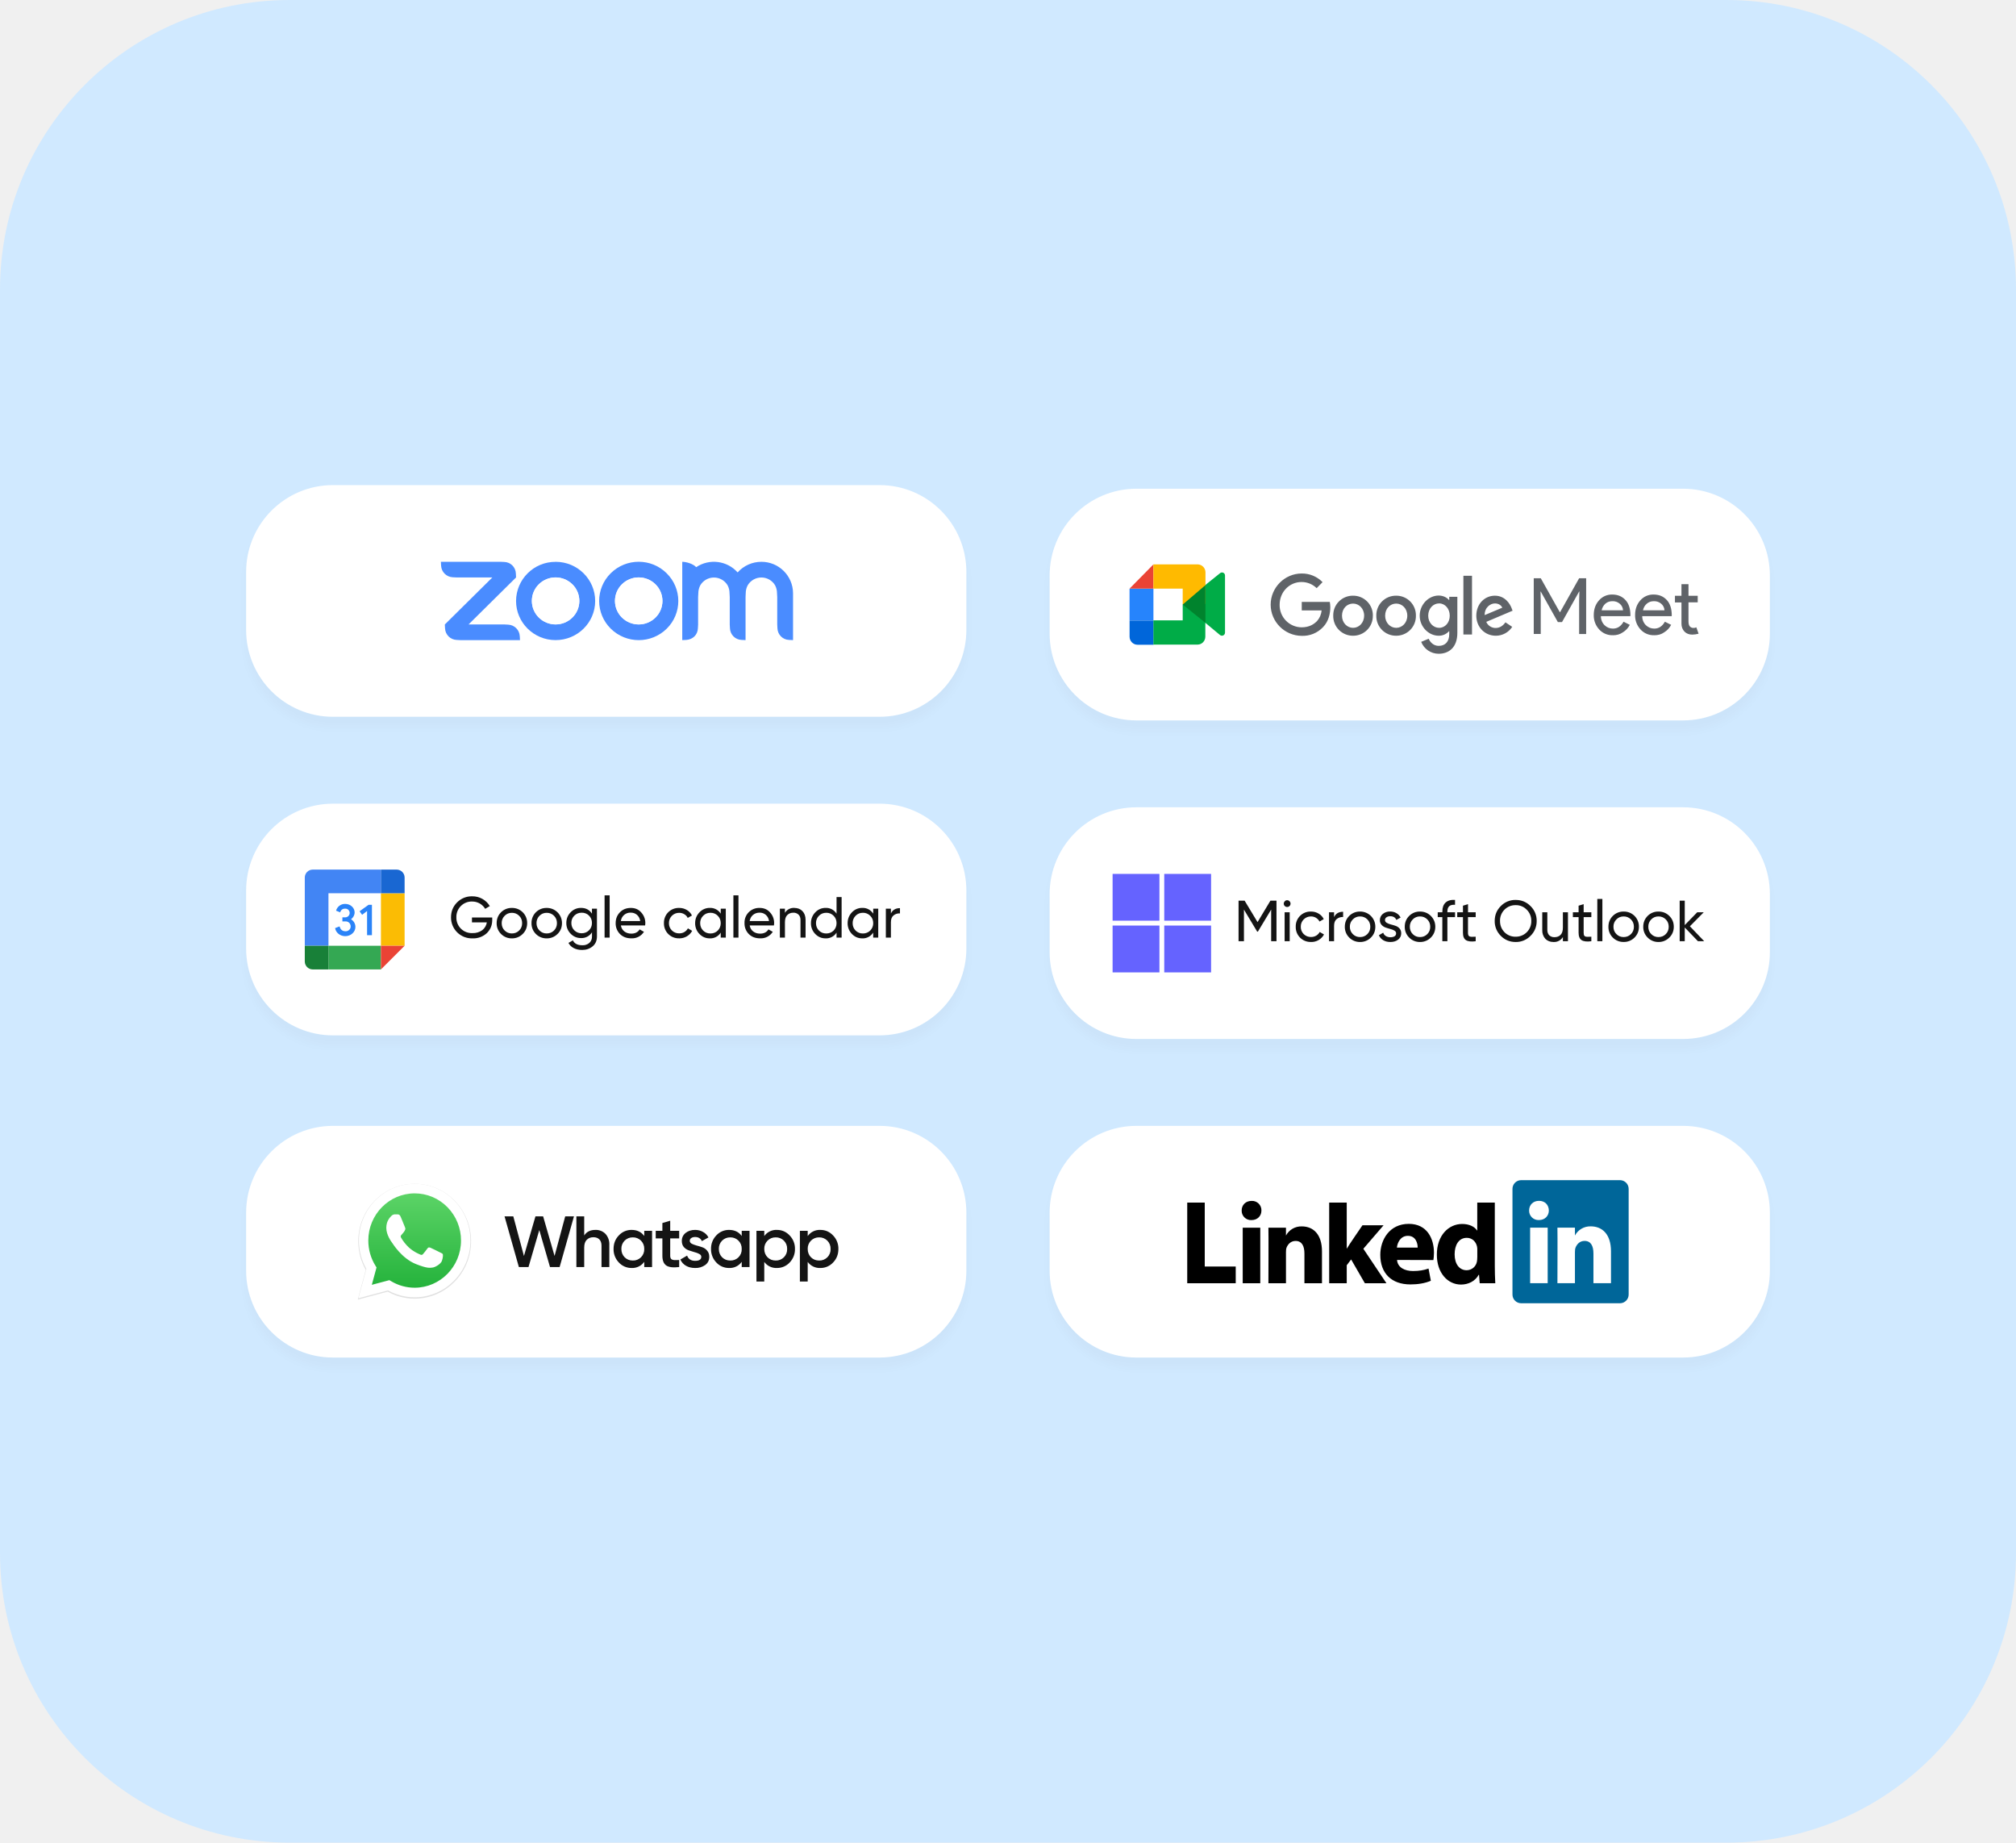
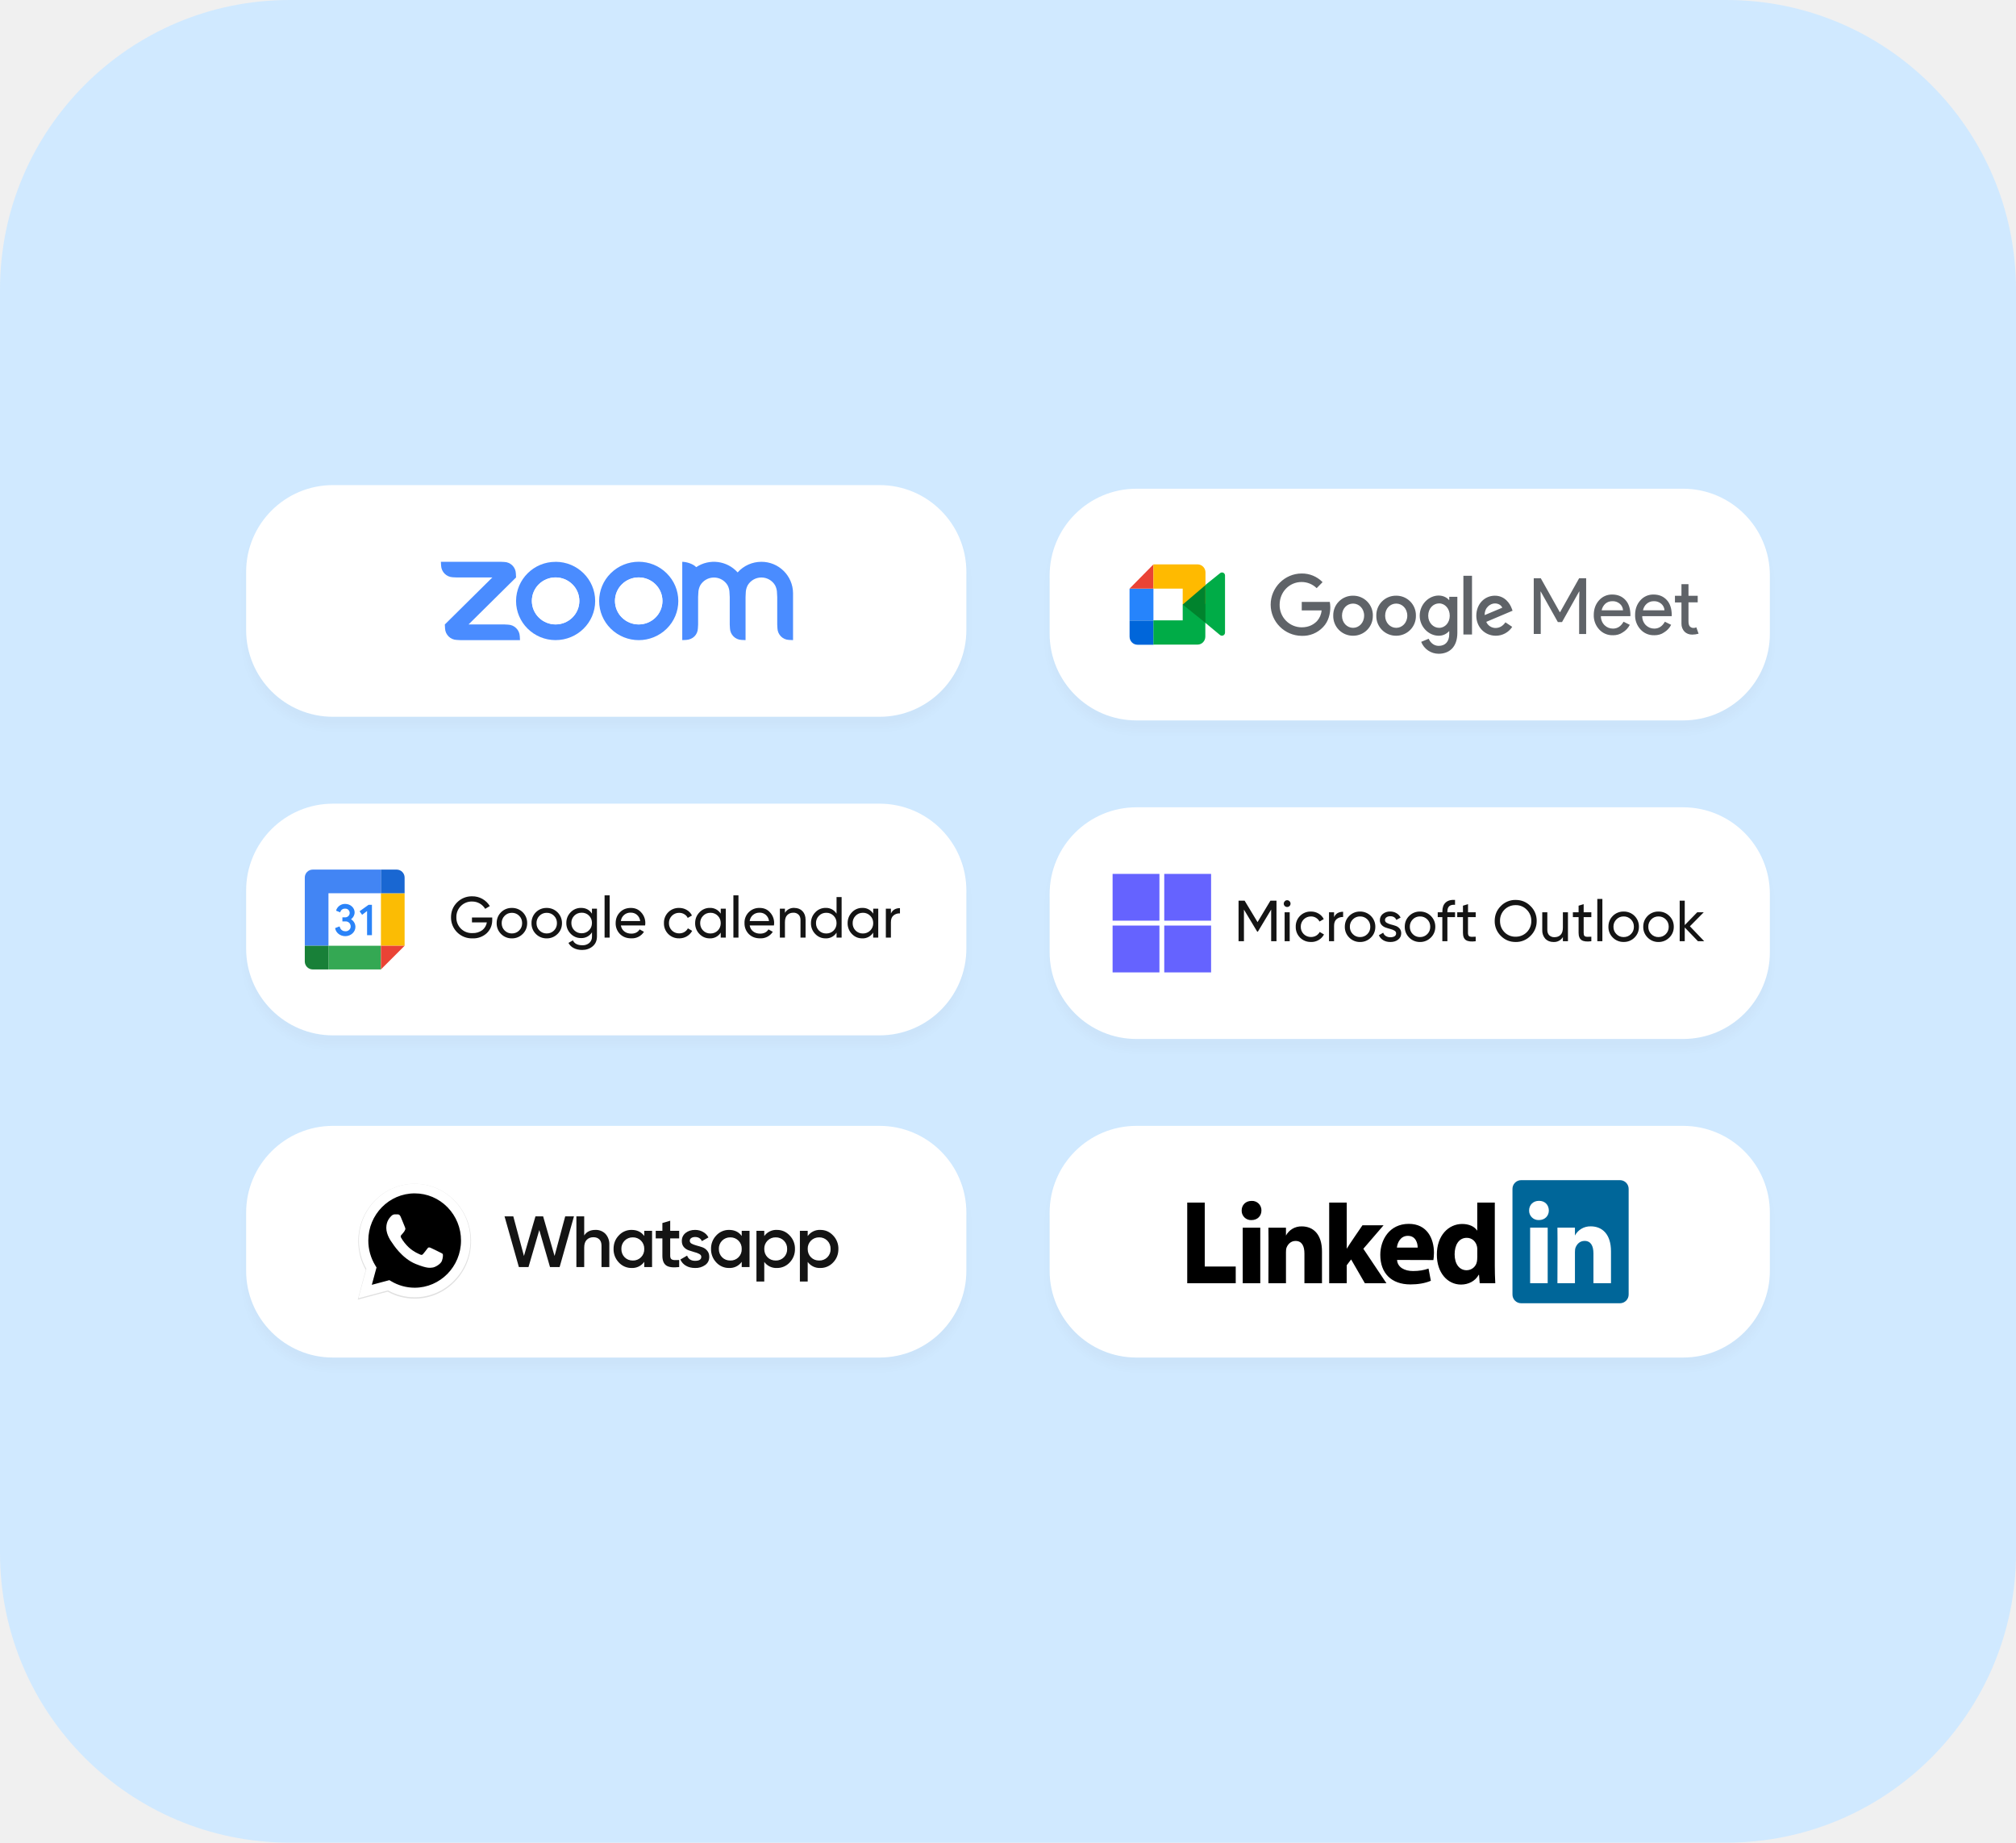
<svg xmlns="http://www.w3.org/2000/svg" fill="none" viewBox="0 0 557 509">
  <rect width="557" height="509" fill="#D0E9FF" rx="80" />
  <g filter="url(#a)">
    <rect width="199" height="64" x="68" y="134" fill="#fff" rx="24" />
  </g>
  <path fill="#4A8CFF" d="M153.51 155.2a10.87 10.87 0 0 0-10.93 10.8c0 5.97 4.89 10.82 10.92 10.82 6.04 0 10.94-4.83 10.94-10.8 0-5.98-4.89-10.83-10.93-10.83Zm4.62 15.4a6.61 6.61 0 0 1-9.27-.02 6.45 6.45 0 0 1 0-9.16 6.6 6.6 0 0 1 9.27-.01h.02a6.43 6.43 0 0 1-.02 9.19Z" />
  <path fill="#4A8CFF" d="m140.4 172.55-1.1-.06h-9.84l13.12-12.98-.05-1.08a3.3 3.3 0 0 0-3.23-3.2l-1.1-.05h-16.39l.06 1.08a3.37 3.37 0 0 0 3.23 3.2l1.09.05h9.84L122.9 172.5l.06 1.08a3.33 3.33 0 0 0 3.22 3.19l1.1.06h16.39l-.06-1.09a3.35 3.35 0 0 0-3.22-3.19Z" />
  <path fill="#fff" d="M158.14 161.4a6.61 6.61 0 0 0-9.28 0 6.45 6.45 0 0 0 0 9.17 6.6 6.6 0 0 0 9.28.01 6.44 6.44 0 0 0 0-9.18Z" />
  <path fill="#4A8CFF" d="M210.35 155.19a8.79 8.79 0 0 0-6.55 2.93 8.8 8.8 0 0 0-11.45-1.45c-.84-.94-2.76-1.48-3.85-1.48v21.63l1.1-.05c1.81-.12 3.15-1.4 3.22-3.2l.06-1.08v-7.57l.06-1.08c0-.75.2-1.5.54-2.16a4.39 4.39 0 0 1 7.55 0c.35.67.53 1.4.53 2.16l.06 1.08v7.57l.06 1.09a3.33 3.33 0 0 0 3.21 3.19l1.1.05v-11.9l.05-1.08c0-.76.19-1.5.55-2.18a4.4 4.4 0 0 1 7.56.02c.35.67.53 1.4.53 2.16l.06 1.08v7.57l.06 1.09a3.32 3.32 0 0 0 3.21 3.19l1.1.05v-12.98a8.72 8.72 0 0 0-8.76-8.65Zm-26.15 3.17a10.99 10.99 0 0 0-15.47 0 10.74 10.74 0 0 0 .02 15.3 11.02 11.02 0 0 0 15.46 0 10.72 10.72 0 0 0-.02-15.3Zm-3.1 12.24a6.61 6.61 0 0 1-9.28-.02 6.45 6.45 0 0 1 0-9.16 6.6 6.6 0 0 1 9.28-.01 6.43 6.43 0 0 1 0 9.19Z" />
  <path fill="#fff" d="M181.1 161.4a6.61 6.61 0 0 0-9.28 0 6.45 6.45 0 0 0 0 9.17 6.6 6.6 0 0 0 9.28.01 6.44 6.44 0 0 0 0-9.18Z" />
  <g filter="url(#b)">
    <rect width="199" height="64" x="68" y="311" fill="#fff" rx="24" />
  </g>
  <g filter="url(#c)">
    <rect width="199" height="64" x="290" y="311" fill="#fff" rx="24" />
  </g>
  <g clipPath="url(#d)">
    <path fill="#069" d="M417.88 328.44a2.4 2.4 0 0 1 2.37-2.44h27.36a2.4 2.4 0 0 1 2.37 2.44v29.13a2.4 2.4 0 0 1-2.37 2.43h-27.36a2.4 2.4 0 0 1-2.37-2.44v-29.12Z" />
    <path fill="#000" d="M328.02 354.48h13.4v-4.63h-8.56V332.2h-4.84v22.29Zm20.18 0v-15.35h-4.85v15.35h4.85Zm-2.43-17.45c1.7 0 2.75-1.18 2.75-2.65a2.58 2.58 0 0 0-2.72-2.65c-1.66 0-2.74 1.14-2.74 2.65a2.57 2.57 0 0 0 2.68 2.65h.03Zm4.68 17.45h4.85v-8.57c0-.46.03-.92.15-1.25.36-.92 1.15-1.87 2.5-1.87 1.75 0 2.45 1.41 2.45 3.48v8.21h4.85v-8.8c0-4.72-2.4-6.91-5.58-6.91a4.8 4.8 0 0 0-4.4 2.58h.03v-2.22h-4.85c.06 1.44 0 15.35 0 15.35Zm21.64-22.29h-4.85v22.29h4.85v-4.98l1.21-1.6 3.8 6.58h5.96l-6.38-9.53 5.58-6.48h-5.83s-4 5.8-4.34 6.48V332.2Z" />
    <path fill="#000" d="M396.03 348.07c.06-.4.16-1.15.16-2 0-3.97-1.92-8-6.95-8-5.4 0-7.88 4.49-7.88 8.56 0 5.03 3.03 8.17 8.32 8.17 2.1 0 4.05-.32 5.65-1.01l-.64-3.37c-1.3.46-2.65.68-4.3.68-2.27 0-4.25-.97-4.4-3.06l10.04.03Zm-10.08-3.45c.13-1.3.96-3.24 3.03-3.24 2.2 0 2.71 2.06 2.71 3.24h-5.74Zm22.2-12.43v7.71h-.06c-.7-1.08-2.17-1.8-4.11-1.8-3.73 0-7.02 3.15-6.99 8.52 0 4.98 2.97 8.22 6.67 8.22 2 0 3.92-.92 4.88-2.69h.1l.19 2.33h4.3a90.5 90.5 0 0 1-.13-4.78v-17.51h-4.84Zm0 15.18a6 6 0 0 1-.09 1.11 2.89 2.89 0 0 1-2.84 2.4c-2 0-3.32-1.7-3.32-4.4 0-2.52 1.12-4.55 3.36-4.55 1.5 0 2.55 1.08 2.83 2.43.07.3.07.62.07.91v2.1Z" />
    <path fill="#fff" d="M427.61 354.46v-15.35h-4.85v15.35h4.85Zm-2.42-17.44c1.69 0 2.74-1.18 2.74-2.66-.03-1.5-1.05-2.65-2.71-2.65s-2.74 1.15-2.74 2.65a2.57 2.57 0 0 0 2.68 2.66h.03Zm5.1 17.44h4.85v-8.57c0-.46.04-.92.16-1.24.35-.92 1.15-1.87 2.5-1.87 1.75 0 2.45 1.4 2.45 3.47v8.21h4.85v-8.8c0-4.71-2.4-6.9-5.59-6.9a4.8 4.8 0 0 0-4.4 2.58h.03v-2.23h-4.84c.06 1.44 0 15.35 0 15.35Z" />
  </g>
  <g filter="url(#e)">
    <rect width="199" height="64" x="290" y="135" fill="#fff" rx="24" />
  </g>
  <g filter="url(#f)">
    <rect width="199" height="64" x="68" y="222" fill="#fff" rx="24" />
  </g>
  <path fill="#141414" d="M136 253.45v.67c0 1.46-.5 2.68-1.5 3.65a5.52 5.52 0 0 1-3.99 1.44 5.75 5.75 0 0 1-5.9-5.81c0-1.62.55-3 1.66-4.11a5.68 5.68 0 0 1 4.21-1.7 5.58 5.58 0 0 1 4.85 2.7l-1.28.76a4.15 4.15 0 0 0-3.58-2.02 4.24 4.24 0 0 0-4.38 4.37 4.24 4.24 0 0 0 4.44 4.35 4.3 4.3 0 0 0 2.72-.81 3.39 3.39 0 0 0 1.26-2.15h-4.11v-1.34h5.6Zm8.42 4.54a4.1 4.1 0 0 1-3 1.22 4.1 4.1 0 0 1-2.99-1.22 4.07 4.07 0 0 1-1.21-2.99c0-1.18.4-2.18 1.21-3a4.1 4.1 0 0 1 3-1.2 4.13 4.13 0 0 1 4.22 4.2c0 1.18-.41 2.18-1.23 3Zm-3-.14c.8 0 1.48-.27 2.02-.82.55-.54.82-1.22.82-2.03 0-.81-.27-1.49-.82-2.03a2.74 2.74 0 0 0-2.01-.82c-.8 0-1.46.27-2 .82a2.76 2.76 0 0 0-.82 2.03c0 .81.27 1.49.81 2.03.55.55 1.22.82 2 .82Zm12.62.14a4.1 4.1 0 0 1-2.99 1.22 4.1 4.1 0 0 1-3-1.22 4.07 4.07 0 0 1-1.2-2.99 4.1 4.1 0 0 1 4.2-4.2 4.17 4.17 0 0 1 4.22 4.2c0 1.18-.4 2.18-1.23 3Zm-2.99-.14c.8 0 1.47-.27 2.02-.82.54-.54.81-1.22.81-2.03 0-.81-.27-1.49-.81-2.03a2.74 2.74 0 0 0-2.02-.82 2.7 2.7 0 0 0-2 .82 2.76 2.76 0 0 0-.82 2.03c0 .81.28 1.49.82 2.03a2.7 2.7 0 0 0 2 .82Zm12.5-6.85h1.38v7.66c0 1.19-.4 2.1-1.2 2.76-.8.66-1.76.99-2.88.99-.9 0-1.67-.17-2.32-.51a3.32 3.32 0 0 1-1.47-1.44l1.22-.7c.43.9 1.3 1.35 2.6 1.35a2.8 2.8 0 0 0 1.96-.65 2.3 2.3 0 0 0 .72-1.8v-1.13a3.4 3.4 0 0 1-3.01 1.6c-1.14 0-2.1-.4-2.9-1.22a4.09 4.09 0 0 1-1.18-2.96c0-1.16.4-2.14 1.18-2.94a3.89 3.89 0 0 1 2.9-1.22c1.3 0 2.31.53 3 1.59V251Zm-4.88 5.98c.55.55 1.23.82 2.04.82.8 0 1.48-.27 2.03-.82.54-.54.81-1.22.81-2.03a2.76 2.76 0 0 0-2.85-2.83c-.8 0-1.48.27-2.03.82a2.74 2.74 0 0 0-.81 2.01c0 .81.27 1.49.81 2.03Zm8.37 2.02v-11.68h1.4V259h-1.4Zm4.5-3.36c.13.72.46 1.27.97 1.66.52.4 1.16.6 1.92.6 1.05 0 1.82-.4 2.3-1.17l1.19.67a3.91 3.91 0 0 1-3.52 1.8c-1.27 0-2.3-.39-3.1-1.18a4.13 4.13 0 0 1-1.2-3.02c0-1.2.4-2.2 1.18-3 .78-.8 1.78-1.2 3.02-1.2 1.17 0 2.13.4 2.86 1.24a4.27 4.27 0 0 1 1.08 3.6h-6.7Zm2.76-3.54a2.63 2.63 0 0 0-2.76 2.32h5.34a2.67 2.67 0 0 0-.9-1.72c-.48-.4-1.04-.6-1.68-.6Zm13.34 7.1a4.08 4.08 0 0 1-4.2-4.2 4.07 4.07 0 0 1 4.2-4.2 4 4 0 0 1 2.13.57c.63.37 1.1.88 1.41 1.52l-1.17.67c-.2-.43-.51-.77-.94-1.02-.42-.26-.9-.39-1.43-.39a2.79 2.79 0 0 0-2.82 2.85 2.77 2.77 0 0 0 2.82 2.83c.54 0 1.02-.12 1.44-.37.43-.25.76-.6.98-1.02l1.18.69a3.95 3.95 0 0 1-1.47 1.52c-.64.37-1.35.56-2.13.56Zm11.5-8.2h1.39v8h-1.4v-1.38a3.4 3.4 0 0 1-3.02 1.59c-1.12 0-2.08-.4-2.87-1.22a4.16 4.16 0 0 1-1.18-2.99c0-1.17.4-2.16 1.19-2.98a3.83 3.83 0 0 1 2.86-1.23 3.4 3.4 0 0 1 3.02 1.59V251Zm-2.85 6.86c.8 0 1.48-.27 2.03-.81.54-.56.81-1.24.81-2.05 0-.81-.27-1.49-.81-2.03a2.73 2.73 0 0 0-2.03-.83c-.8 0-1.48.27-2.02.83a2.76 2.76 0 0 0-.82 2.03c0 .81.28 1.5.82 2.05.54.54 1.22.81 2.01.81Zm6.34 1.14v-11.68h1.4V259h-1.4Zm4.5-3.36c.13.72.46 1.27.97 1.66.52.4 1.16.6 1.92.6 1.06 0 1.83-.4 2.3-1.17l1.19.67a3.91 3.91 0 0 1-3.52 1.8c-1.27 0-2.3-.39-3.1-1.18a4.13 4.13 0 0 1-1.19-3.02 4.03 4.03 0 0 1 4.2-4.2c1.17 0 2.12.4 2.86 1.24a4.27 4.27 0 0 1 1.07 3.6h-6.7Zm2.76-3.54c-.74 0-1.36.22-1.85.64-.5.42-.8.98-.91 1.68h5.34a2.67 2.67 0 0 0-.9-1.72c-.48-.4-1.04-.6-1.68-.6Zm9.57-1.3c.94 0 1.7.3 2.26.89.56.59.85 1.38.85 2.4V259h-1.4v-4.83c0-.65-.17-1.15-.52-1.5a1.93 1.93 0 0 0-1.46-.55c-.7 0-1.25.22-1.68.66-.43.42-.64 1.08-.64 1.98V259h-1.4v-8h1.4v1.15a2.84 2.84 0 0 1 2.6-1.36Zm11.67-3h1.4V259h-1.4v-1.38a3.4 3.4 0 0 1-3.02 1.59c-1.12 0-2.08-.4-2.87-1.22a4.16 4.16 0 0 1-1.18-2.99c0-1.17.4-2.16 1.19-2.98a3.83 3.83 0 0 1 2.86-1.23 3.4 3.4 0 0 1 3.02 1.59v-4.58Zm-2.84 10.06c.8 0 1.48-.27 2.03-.81.54-.56.81-1.24.81-2.05 0-.81-.27-1.49-.81-2.03a2.73 2.73 0 0 0-2.03-.83c-.8 0-1.48.27-2.02.83a2.76 2.76 0 0 0-.82 2.03c0 .81.28 1.5.82 2.05.54.54 1.22.81 2.01.81Zm12.97-6.86h1.39v8h-1.4v-1.38a3.4 3.4 0 0 1-3.02 1.59c-1.12 0-2.07-.4-2.86-1.22a4.16 4.16 0 0 1-1.18-2.99c0-1.17.4-2.16 1.18-2.98a3.83 3.83 0 0 1 2.86-1.23 3.4 3.4 0 0 1 3.03 1.59V251Zm-2.85 6.86a2.8 2.8 0 0 0 2.85-2.86c0-.81-.27-1.49-.82-2.03a2.73 2.73 0 0 0-2.03-.83c-.8 0-1.47.27-2.02.83a2.76 2.76 0 0 0-.81 2.03 2.77 2.77 0 0 0 2.83 2.86Zm7.74-5.52c.46-.99 1.3-1.48 2.5-1.48v1.45a2.52 2.52 0 0 0-1.76.55c-.5.4-.74 1.02-.74 1.9V259h-1.4v-8h1.4v1.34Z" />
  <g clipPath="url(#g)">
    <path fill="#fff" d="M105.25 246.75h-14.5v14.5h14.5v-14.5Z" />
    <path fill="#34A853" d="M105.25 261.25h-14.5v6.54h14.5v-6.54Z" />
    <path fill="#4285F4" d="M105.25 240.21H86.39a2.2 2.2 0 0 0-2.18 2.18v18.86h6.54v-14.5h14.5v-6.54Z" />
    <path fill="#188038" d="M84.21 261.25v4.36a2.2 2.2 0 0 0 2.18 2.18h4.36v-6.54H84.2Z" />
    <path fill="#FBBC04" d="M111.79 246.75h-6.54v14.5h6.54v-14.5Z" />
    <path fill="#1967D2" d="M111.79 246.75v-4.36a2.2 2.2 0 0 0-2.18-2.18h-4.36v6.54h6.54Z" />
    <path fill="#EA4335" d="m105.25 267.79 6.54-6.54h-6.54v6.54Z" />
    <path fill="#2A83F8" d="m100.05 252.7-.7-.98 2.48-1.78h.93v8.39h-1.34v-6.68l-1.37 1.05Zm-3.08 1.22a2.3 2.3 0 0 0 1.01-1.87c0-1.3-1.16-2.36-2.6-2.36a2.54 2.54 0 0 0-2.53 1.87l1.15.46a1.28 1.28 0 0 1 1.3-1.02 1.19 1.19 0 0 1 .92.3 1.2 1.2 0 0 1 0 1.78 1.21 1.21 0 0 1-.9.32h-.72v1.13h.8a1.35 1.35 0 0 1 1.05.35 1.38 1.38 0 0 1 .33 1.56 1.36 1.36 0 0 1-1.38.8 1.54 1.54 0 0 1-1.15-.48 1.3 1.3 0 0 1-.24-.37l-.2-.49-1.22.47c.18 1.26 1.37 2.23 2.8 2.23 1.55 0 2.81-1.15 2.81-2.56a2.5 2.5 0 0 0-1.23-2.12Z" />
  </g>
  <g filter="url(#h)">
    <rect width="199" height="64" x="290" y="223" fill="#fff" rx="24" />
  </g>
  <g clipPath="url(#i)">
    <path fill="#E0E0E0" d="M125.59 331.65c-2.94-3-6.86-4.65-11.03-4.65-8.59 0-15.58 7.11-15.58 15.86 0 2.8.71 5.52 2.08 7.92L98.85 359l8.26-2.2a15.35 15.35 0 0 0 7.45 1.93c8.6 0 15.59-7.12 15.59-15.86a15.9 15.9 0 0 0-4.56-11.22Zm-11.03 24.4c-2.33 0-4.6-.64-6.6-1.84l-.47-.29-4.9 1.31 1.3-4.86-.3-.5a13.33 13.33 0 0 1-1.98-7.01c0-7.27 5.81-13.18 12.96-13.18 3.46 0 6.71 1.37 9.16 3.86 2.44 2.5 3.79 5.8 3.79 9.33a13.1 13.1 0 0 1-12.96 13.18Z" />
    <path fill="url(#j)" d="m99.56 358.08 2.11-7.84a15.3 15.3 0 0 1-1.98-7.56c0-8.35 6.67-15.13 14.87-15.13a14.6 14.6 0 0 1 10.52 4.44 15.17 15.17 0 0 1 4.35 10.7c0 8.34-6.67 15.13-14.87 15.13-2.5 0-4.94-.63-7.11-1.84l-7.89 2.1Z" />
    <path fill="#fff" fill-rule="evenodd" d="M110.71 336.12c-.29-.65-.59-.66-.86-.67l-.74-.01c-.26 0-.67.1-1.03.49-.35.39-1.35 1.34-1.35 3.26 0 1.93 1.38 3.8 1.58 4.06.19.26 2.66 4.34 6.57 5.91 3.25 1.3 3.92 1.05 4.62.98.7-.06 2.28-.95 2.6-1.86.32-.92.32-1.7.23-1.86-.1-.17-.36-.27-.74-.46-.39-.2-2.28-1.14-2.63-1.28-.36-.13-.61-.2-.87.2s-1 1.27-1.22 1.54c-.22.26-.45.29-.83.1-.39-.2-1.63-.62-3.1-1.95a11.8 11.8 0 0 1-2.14-2.71c-.22-.4-.02-.6.17-.8.17-.18.38-.46.58-.69.19-.23.25-.4.38-.65.13-.26.06-.5-.03-.69-.1-.2-.84-2.13-1.19-2.9Z" clip-rule="evenodd" />
    <path fill="#fff" d="M125.47 331.6a15.18 15.18 0 0 0-10.9-4.6c-8.5 0-15.4 7.03-15.4 15.67-.01 2.77.7 5.46 2.05 7.84l-2.19 8.12 8.17-2.18a15.18 15.18 0 0 0 7.36 1.91c8.5 0 15.41-7.03 15.41-15.67 0-4.2-1.6-8.13-4.5-11.1Zm-10.9 24.11c-2.3 0-4.56-.63-6.52-1.81l-.47-.28-4.85 1.29 1.3-4.8-.31-.5a13.16 13.16 0 0 1-1.96-6.94c0-7.18 5.75-13.02 12.81-13.02 3.42 0 6.64 1.36 9.06 3.82a13.07 13.07 0 0 1 3.74 9.22c0 7.18-5.75 13.02-12.8 13.02Z" />
  </g>
  <path fill="#141414" d="m143.36 350-3.96-14h2.42l2.94 10.94 3.18-10.94h2.12l3.16 10.94 2.94-10.94h2.42l-3.96 14h-2.66L149 339.78 146.02 350h-2.66Zm21.15-10.26a3.7 3.7 0 0 1 2.78 1.1 4.2 4.2 0 0 1 1.06 3.02V350h-2.16v-5.92c0-.75-.2-1.32-.6-1.72-.4-.4-.95-.6-1.64-.6-.76 0-1.37.24-1.84.72-.47.47-.7 1.19-.7 2.16V350h-2.16v-14h2.16v5.28c.65-1.03 1.69-1.54 3.1-1.54ZM178 340h2.16v10H178v-1.44a4.05 4.05 0 0 1-3.5 1.7 4.7 4.7 0 0 1-3.52-1.52 5.23 5.23 0 0 1-1.46-3.74c0-1.48.48-2.73 1.46-3.74a4.7 4.7 0 0 1 3.52-1.52c1.52 0 2.68.56 3.5 1.68V340Zm-5.42 7.3c.6.6 1.35.9 2.26.9A3.07 3.07 0 0 0 178 345a3.09 3.09 0 0 0-3.16-3.2 3.09 3.09 0 0 0-3.16 3.2c0 .92.3 1.69.9 2.3Zm15.07-5.22h-2.48v4.8c0 .41.1.71.28.9.19.17.46.27.82.3.38.01.84 0 1.38-.02V350c-1.65.2-2.84.06-3.56-.42-.72-.5-1.08-1.4-1.08-2.7v-4.8h-1.84V340h1.84v-2.16l2.16-.64v2.8h2.48v2.08Zm2.93.68c0 .33.18.6.54.8.38.19.82.35 1.34.5.53.13 1.07.3 1.6.48.53.19.98.5 1.34.96.38.44.56 1 .56 1.68 0 .96-.37 1.71-1.12 2.26a4.5 4.5 0 0 1-2.78.82c-.99 0-1.83-.2-2.54-.62a3.64 3.64 0 0 1-1.54-1.72l1.86-1.08c.35.96 1.09 1.44 2.22 1.44 1.13 0 1.7-.37 1.7-1.12 0-.32-.19-.58-.56-.78a5.3 5.3 0 0 0-1.34-.5 27 27 0 0 1-1.58-.5c-.53-.19-.99-.5-1.36-.92-.36-.44-.54-1-.54-1.66 0-.92.35-1.66 1.04-2.22.7-.56 1.58-.84 2.62-.84.83 0 1.56.19 2.2.56a3.6 3.6 0 0 1 1.5 1.52l-1.82 1.02c-.34-.76-.97-1.14-1.88-1.14-.41 0-.76.1-1.04.28a.86.86 0 0 0-.42.78Zm14.35-2.76h2.16v10h-2.16v-1.44a4.05 4.05 0 0 1-3.5 1.7 4.7 4.7 0 0 1-3.52-1.52 5.24 5.24 0 0 1-1.46-3.74 5.2 5.2 0 0 1 1.46-3.74 4.7 4.7 0 0 1 3.52-1.52c1.52 0 2.68.56 3.5 1.68V340Zm-5.42 7.3c.6.6 1.35.9 2.26.9a3.06 3.06 0 0 0 3.16-3.2 3.09 3.09 0 0 0-3.16-3.2 3.09 3.09 0 0 0-3.16 3.2c0 .92.3 1.69.9 2.3Zm15.15-7.56c1.38 0 2.55.51 3.52 1.54a5.17 5.17 0 0 1 1.46 3.72 5.2 5.2 0 0 1-1.46 3.74 4.7 4.7 0 0 1-3.52 1.52 4.06 4.06 0 0 1-3.5-1.68V354H209v-14h2.16v1.44a4.05 4.05 0 0 1 3.5-1.7Zm-2.6 7.56c.6.6 1.36.9 2.26.9a3.07 3.07 0 0 0 3.16-3.2 3.09 3.09 0 0 0-3.16-3.2 3.09 3.09 0 0 0-3.16 3.2c0 .92.3 1.69.9 2.3Zm14.6-7.56c1.38 0 2.55.51 3.52 1.54a5.16 5.16 0 0 1 1.46 3.72c0 1.48-.48 2.73-1.46 3.74a4.7 4.7 0 0 1-3.52 1.52 4.06 4.06 0 0 1-3.5-1.68V354H221v-14h2.16v1.44a4.05 4.05 0 0 1 3.5-1.7Zm-2.6 7.56c.6.6 1.35.9 2.26.9a3.06 3.06 0 0 0 3.16-3.2 3.09 3.09 0 0 0-3.16-3.2 3.09 3.09 0 0 0-3.16 3.2c0 .92.3 1.69.9 2.3Z" />
  <path fill="#00AC47" d="M332.2 171.36v-8.03l.82-1.73 4.08-3.28a.83.83 0 0 1 1.36.66v15.77a.85.85 0 0 1-1.4.65l-4.86-4.04Z" />
  <path fill="#EA4335" d="m318.68 155.9-6.6 6.7h6.6v-6.7Z" />
  <path fill="#2684FC" d="M318.68 162.64h-6.6v8.75h6.6v-8.75Z" />
  <path fill="#0066DA" d="M312.09 171.36v4.5c0 1.24.98 2.24 2.2 2.24h4.42v-6.7h-6.62v-.04Z" />
  <path fill="#FFBA00" d="M333.06 158.11a2.2 2.2 0 0 0-2.15-2.21h-12.23v6.7h8.09v4.4l6.29-.2v-8.69Z" />
  <path fill="#00AC47" d="M326.77 171.36h-8.09v6.7h12.2c1.19 0 2.14-1 2.14-2.2V167h-6.25v4.36Z" />
  <path fill="#00832D" d="M333.05 161.64v10.41l-6.28-5.05 6.28-5.36Z" />
  <path fill="#5F6368" d="M425.7 175.12h-1.94v-15.39h1.94l5.26 9.38h.07l5.27-9.38h1.94v15.4h-1.94v-9.14l.07-2.59h-.07l-4.73 8.44h-1.15l-4.73-8.44h-.06l.06 2.6v9.12Zm19.91.35a4.88 4.88 0 0 1-3.77-1.59 5.68 5.68 0 0 1-1.5-4c0-1.6.48-2.95 1.43-4.02a4.7 4.7 0 0 1 3.67-1.63c1.53 0 2.75.52 3.67 1.53.92 1 1.36 2.42 1.36 4.25l-.03.2h-8.13a3.47 3.47 0 0 0 1.02 2.5c.65.62 1.43.93 2.31.93 1.23 0 2.21-.62 2.93-1.9l1.73.86a5.16 5.16 0 0 1-1.94 2.08c-.78.55-1.7.8-2.75.8Zm-3.1-6.88h5.92a2.54 2.54 0 0 0-.88-1.8 2.95 2.95 0 0 0-2.1-.72c-.76 0-1.37.24-1.91.69a3.35 3.35 0 0 0-1.02 1.83Zm14.52 6.88a4.88 4.88 0 0 1-3.77-1.59 5.67 5.67 0 0 1-1.5-4c0-1.6.48-2.95 1.43-4.02a4.7 4.7 0 0 1 3.67-1.63c1.53 0 2.75.52 3.67 1.53.92 1 1.36 2.42 1.36 4.25l-.03.2h-8.13a3.47 3.47 0 0 0 1.02 2.5c.65.62 1.43.93 2.31.93 1.23 0 2.21-.62 2.93-1.9l1.73.86a5.16 5.16 0 0 1-1.94 2.08c-.75.55-1.7.8-2.75.8Zm-3.1-6.88h5.95a2.54 2.54 0 0 0-.88-1.8 2.95 2.95 0 0 0-2.1-.72c-.75 0-1.37.24-1.91.69a3.2 3.2 0 0 0-1.05 1.83Zm13.6 6.71c-.85 0-1.56-.28-2.1-.8a3.1 3.1 0 0 1-.86-2.21v-5.88h-1.8v-1.83h1.8v-3.22h1.94v3.22h2.55v1.8h-2.55v5.25c0 .7.14 1.18.41 1.45.27.24.58.38.92.38.17 0 .3 0 .44-.03.17-.04.3-.1.4-.14l.62 1.76a6.8 6.8 0 0 1-1.77.25Zm-107.87-6.68v-2.35h7.75c.07.42.14.9.14 1.45 0 1.77-.48 3.95-2 5.5a7.67 7.67 0 0 1-5.92 2.42 8.65 8.65 0 0 1-8.56-8.6c0-4.75 3.9-8.62 8.56-8.62a7.88 7.88 0 0 1 5.78 2.39l-1.63 1.66a5.92 5.92 0 0 0-4.18-1.7c-3.4 0-6.05 2.8-6.05 6.26a6.12 6.12 0 0 0 6.05 6.26c2.2 0 3.46-.9 4.28-1.73a5 5 0 0 0 1.26-2.94h-5.48Zm19.64 1.46a5.42 5.42 0 0 1-5.47 5.53 5.42 5.42 0 0 1-5.47-5.53 5.4 5.4 0 0 1 5.47-5.53 5.42 5.42 0 0 1 5.48 5.53Zm-2.4 0c0-2-1.43-3.35-3.06-3.35-1.67 0-3.06 1.34-3.06 3.35 0 1.97 1.42 3.35 3.06 3.35 1.63 0 3.05-1.38 3.05-3.35Zm14.3 0a5.42 5.42 0 0 1-5.47 5.53 5.42 5.42 0 0 1-5.47-5.53 5.4 5.4 0 0 1 5.47-5.53 5.4 5.4 0 0 1 5.47 5.53Zm-2.38 0c0-2-1.43-3.35-3.06-3.35-1.66 0-3.06 1.34-3.06 3.35 0 1.97 1.43 3.35 3.06 3.35 1.63 0 3.06-1.38 3.06-3.35Zm13.83-5.23v9.96c0 4.08-2.38 5.78-5.16 5.78a5.18 5.18 0 0 1-4.83-3.29l2.07-.86c.38.9 1.3 1.97 2.76 1.97 1.8 0 2.92-1.14 2.92-3.25v-.8h-.07a3.72 3.72 0 0 1-2.85 1.25c-2.72 0-5.24-2.42-5.24-5.53 0-3.12 2.49-5.57 5.24-5.57 1.29 0 2.34.59 2.85 1.24h.07v-.9h2.24Zm-2.1 5.23c0-1.94-1.3-3.4-2.93-3.4-1.66 0-3.02 1.42-3.02 3.4 0 1.93 1.4 3.35 3.02 3.35 1.63 0 2.93-1.42 2.93-3.35Zm6.15-11.03v16.22h-2.38v-16.22h2.38Zm9.24 12.86 1.87 1.25a5.41 5.41 0 0 1-4.52 2.45c-3.1 0-5.4-2.42-5.4-5.53 0-3.29 2.34-5.53 5.13-5.53 2.82 0 4.21 2.28 4.65 3.52l.24.63-7.27 3.08a2.79 2.79 0 0 0 2.65 1.69c1.16-.03 2-.66 2.65-1.56Zm-5.74-2 4.86-2.04c-.27-.7-1.09-1.18-2-1.18-1.23-.03-2.9 1.07-2.86 3.22Z" />
  <g fill="#6563FF" clipPath="url(#k)">
    <path d="M320.32 241.4H307.4v12.92h12.94V241.4Zm14.28 0h-12.93v12.92h12.94V241.4Zm-14.28 14.27H307.4v12.94h12.94v-12.94Zm14.28 0h-12.93v12.94h12.94v-12.94Z" />
  </g>
  <path fill="#141414" d="M352.68 248.8V260h-1.47v-8.75l-3.67 6.1h-.19l-3.66-6.09V260h-1.49v-11.2h1.68l3.57 5.92 3.55-5.92h1.68Zm2.95 1.74a.92.92 0 0 1-.67-.27.9.9 0 0 1-.27-.65c0-.26.1-.48.27-.66.18-.2.4-.29.68-.29.25 0 .47.1.65.29.18.18.27.4.27.66a.9.9 0 0 1-.27.65.9.9 0 0 1-.66.27Zm-.7 9.46v-8h1.4v8h-1.4Zm7.28.2A4.08 4.08 0 0 1 358 256a4.07 4.07 0 0 1 4.2-4.2 4 4 0 0 1 2.13.57c.63.37 1.1.88 1.41 1.52l-1.17.67a2.63 2.63 0 0 0-2.36-1.41 2.78 2.78 0 0 0-2.82 2.85 2.76 2.76 0 0 0 2.82 2.83 2.8 2.8 0 0 0 1.44-.37c.42-.25.75-.6.97-1.02l1.19.69a3.95 3.95 0 0 1-3.6 2.08Zm6.38-6.86c.46-.99 1.29-1.48 2.5-1.48v1.45a2.52 2.52 0 0 0-1.76.55c-.5.4-.74 1.02-.74 1.9V260h-1.4v-8h1.4v1.34Zm10.17 5.65a4.1 4.1 0 0 1-3 1.22 4.1 4.1 0 0 1-2.98-1.22 4.07 4.07 0 0 1-1.22-2.99c0-1.18.4-2.18 1.22-3a4.1 4.1 0 0 1 2.99-1.2 4.17 4.17 0 0 1 4.22 4.2c0 1.18-.4 2.18-1.23 3Zm-3-.14c.8 0 1.48-.27 2.03-.82.54-.54.81-1.22.81-2.03 0-.81-.27-1.49-.81-2.03a2.74 2.74 0 0 0-2.02-.82 2.7 2.7 0 0 0-2 .82 2.76 2.76 0 0 0-.82 2.03c0 .81.28 1.49.82 2.03a2.7 2.7 0 0 0 2 .82Zm6.9-4.69c0 .3.16.56.47.75.3.18.68.33 1.12.45.43.1.87.23 1.3.38.45.14.82.39 1.13.74.3.34.46.78.46 1.33 0 .72-.28 1.3-.85 1.74-.55.44-1.27.66-2.14.66-.78 0-1.44-.17-2-.51-.55-.34-.95-.8-1.18-1.36l1.2-.7c.12.4.36.7.72.92.35.22.77.34 1.26.34.46 0 .84-.09 1.14-.26a.9.9 0 0 0 .44-.83c0-.31-.15-.56-.46-.74-.3-.19-.68-.34-1.12-.45-.44-.11-.87-.25-1.31-.4-.44-.15-.81-.4-1.12-.73a1.88 1.88 0 0 1-.47-1.31c0-.7.27-1.27.8-1.72a3.1 3.1 0 0 1 2.04-.67c.65 0 1.22.15 1.72.45.52.29.9.7 1.16 1.22l-1.17.65c-.29-.68-.86-1.02-1.71-1.02-.4 0-.73.1-1.01.29a.88.88 0 0 0-.42.78Zm12.66 4.83a4.1 4.1 0 0 1-2.99 1.22 4.1 4.1 0 0 1-2.99-1.22 4.07 4.07 0 0 1-1.22-2.99c0-1.18.4-2.18 1.22-3a4.1 4.1 0 0 1 3-1.2c1.17 0 2.16.4 2.98 1.2.82.82 1.24 1.82 1.24 3s-.42 2.18-1.24 3Zm-2.99-.14c.8 0 1.47-.27 2.02-.82.54-.54.81-1.22.81-2.03 0-.81-.27-1.49-.81-2.03a2.74 2.74 0 0 0-2.02-.82 2.7 2.7 0 0 0-2 .82 2.76 2.76 0 0 0-.81 2.03c0 .81.27 1.49.81 2.03a2.7 2.7 0 0 0 2 .82Zm9.68-8.91c-1.4-.12-2.11.49-2.11 1.82v.24h2.11v1.34h-2.11V260h-1.4v-6.66h-1.27V252h1.28v-.24c0-1.08.3-1.9.9-2.45.6-.55 1.47-.8 2.6-.72v1.35Zm5.71 3.4h-2.13v4.34c0 .4.08.68.23.85.16.16.4.24.72.25.32 0 .71 0 1.18-.03V260c-1.22.16-2.1.06-2.67-.29-.57-.36-.85-1.04-.85-2.03v-4.34h-1.58V252h1.58v-1.82l1.4-.42V252h2.12v1.34Zm15.15 5.17a5.56 5.56 0 0 1-4.11 1.7c-1.62 0-3-.57-4.11-1.7a5.63 5.63 0 0 1-1.68-4.11c0-1.62.56-3 1.68-4.11a5.56 5.56 0 0 1 4.1-1.7c1.63 0 3 .57 4.12 1.7a5.56 5.56 0 0 1 1.7 4.11 5.6 5.6 0 0 1-1.7 4.11Zm-7.2-1a4.2 4.2 0 0 0 3.09 1.24 4.25 4.25 0 0 0 4.32-4.35 4.2 4.2 0 0 0-1.25-3.1 4.11 4.11 0 0 0-3.07-1.27 4.24 4.24 0 0 0-4.32 4.37c0 1.23.41 2.26 1.23 3.1Zm16.14-5.51h1.4v8h-1.4v-1.15a2.84 2.84 0 0 1-2.6 1.36c-.93 0-1.68-.3-2.25-.88a3.4 3.4 0 0 1-.85-2.42V252h1.4v4.83c0 .65.17 1.16.52 1.52a2 2 0 0 0 1.46.53c.7 0 1.25-.21 1.68-.64.43-.44.64-1.1.64-2V252Zm7.86 1.34h-2.12v4.34c0 .4.07.68.22.85.16.16.4.24.72.25.32 0 .71 0 1.18-.03V260c-1.21.16-2.1.06-2.67-.29-.56-.36-.85-1.04-.85-2.03v-4.34h-1.58V252h1.58v-1.82l1.4-.42V252h2.12v1.34Zm1.65 6.66v-11.68h1.4V260h-1.4Zm10.27-1a4.1 4.1 0 0 1-3 1.2 4.1 4.1 0 0 1-2.98-1.2 4.07 4.07 0 0 1-1.22-3c0-1.18.4-2.18 1.22-3a4.1 4.1 0 0 1 2.99-1.2 4.13 4.13 0 0 1 4.22 4.2c0 1.18-.4 2.18-1.23 3Zm-3-.15c.8 0 1.48-.27 2.02-.82.55-.54.82-1.22.82-2.03 0-.81-.27-1.49-.82-2.03a2.74 2.74 0 0 0-2.01-.82c-.8 0-1.46.27-2 .82a2.76 2.76 0 0 0-.82 2.03c0 .81.27 1.49.82 2.03.54.55 1.2.82 2 .82Zm12.62.14a4.1 4.1 0 0 1-2.99 1.22 4.1 4.1 0 0 1-2.99-1.22 4.07 4.07 0 0 1-1.22-2.99c0-1.18.41-2.18 1.22-3a4.1 4.1 0 0 1 3-1.2c1.17 0 2.16.4 2.98 1.2.83.82 1.24 1.82 1.24 3s-.41 2.18-1.24 3Zm-2.99-.14c.8 0 1.47-.27 2.02-.82.54-.54.81-1.22.81-2.03 0-.81-.27-1.49-.81-2.03a2.74 2.74 0 0 0-2.02-.82 2.7 2.7 0 0 0-2 .82 2.76 2.76 0 0 0-.81 2.03c0 .81.27 1.49.81 2.03a2.7 2.7 0 0 0 2 .82Zm12.63 1.15h-1.72l-3.65-3.8v3.8h-1.4v-11.2h1.4v6.74l3.45-3.54h1.8l-3.83 3.87 3.96 4.13Z" />
  <defs>
    <filter id="a" width="203.43" height="68.98" x="65.79" y="134" color-interpolation-filters="sRGB" filterUnits="userSpaceOnUse">
      <feFlood flood-opacity="0" result="BackgroundImageFix" />
      <feColorMatrix in="SourceAlpha" result="hardAlpha" values="0 0 0 0 0 0 0 0 0 0 0 0 0 0 0 0 0 0 127 0" />
      <feOffset dy="2.77" />
      <feGaussianBlur stdDeviation="1.11" />
      <feColorMatrix values="0 0 0 0 0 0 0 0 0 0 0 0 0 0 0 0 0 0 0.02 0" />
      <feBlend in2="BackgroundImageFix" result="effect1_dropShadow_7266_21438" />
      <feBlend in="SourceGraphic" in2="effect1_dropShadow_7266_21438" result="shape" />
    </filter>
    <filter id="b" width="203.43" height="68.98" x="65.79" y="311" color-interpolation-filters="sRGB" filterUnits="userSpaceOnUse">
      <feFlood flood-opacity="0" result="BackgroundImageFix" />
      <feColorMatrix in="SourceAlpha" result="hardAlpha" values="0 0 0 0 0 0 0 0 0 0 0 0 0 0 0 0 0 0 127 0" />
      <feOffset dy="2.77" />
      <feGaussianBlur stdDeviation="1.11" />
      <feColorMatrix values="0 0 0 0 0 0 0 0 0 0 0 0 0 0 0 0 0 0 0.02 0" />
      <feBlend in2="BackgroundImageFix" result="effect1_dropShadow_7266_21438" />
      <feBlend in="SourceGraphic" in2="effect1_dropShadow_7266_21438" result="shape" />
    </filter>
    <filter id="c" width="203.43" height="68.98" x="287.79" y="311" color-interpolation-filters="sRGB" filterUnits="userSpaceOnUse">
      <feFlood flood-opacity="0" result="BackgroundImageFix" />
      <feColorMatrix in="SourceAlpha" result="hardAlpha" values="0 0 0 0 0 0 0 0 0 0 0 0 0 0 0 0 0 0 127 0" />
      <feOffset dy="2.77" />
      <feGaussianBlur stdDeviation="1.11" />
      <feColorMatrix values="0 0 0 0 0 0 0 0 0 0 0 0 0 0 0 0 0 0 0.02 0" />
      <feBlend in2="BackgroundImageFix" result="effect1_dropShadow_7266_21438" />
      <feBlend in="SourceGraphic" in2="effect1_dropShadow_7266_21438" result="shape" />
    </filter>
    <filter id="e" width="203.43" height="68.98" x="287.79" y="135" color-interpolation-filters="sRGB" filterUnits="userSpaceOnUse">
      <feFlood flood-opacity="0" result="BackgroundImageFix" />
      <feColorMatrix in="SourceAlpha" result="hardAlpha" values="0 0 0 0 0 0 0 0 0 0 0 0 0 0 0 0 0 0 127 0" />
      <feOffset dy="2.77" />
      <feGaussianBlur stdDeviation="1.11" />
      <feColorMatrix values="0 0 0 0 0 0 0 0 0 0 0 0 0 0 0 0 0 0 0.02 0" />
      <feBlend in2="BackgroundImageFix" result="effect1_dropShadow_7266_21438" />
      <feBlend in="SourceGraphic" in2="effect1_dropShadow_7266_21438" result="shape" />
    </filter>
    <filter id="f" width="203.43" height="68.98" x="65.79" y="222" color-interpolation-filters="sRGB" filterUnits="userSpaceOnUse">
      <feFlood flood-opacity="0" result="BackgroundImageFix" />
      <feColorMatrix in="SourceAlpha" result="hardAlpha" values="0 0 0 0 0 0 0 0 0 0 0 0 0 0 0 0 0 0 127 0" />
      <feOffset dy="2.77" />
      <feGaussianBlur stdDeviation="1.11" />
      <feColorMatrix values="0 0 0 0 0 0 0 0 0 0 0 0 0 0 0 0 0 0 0.02 0" />
      <feBlend in2="BackgroundImageFix" result="effect1_dropShadow_7266_21438" />
      <feBlend in="SourceGraphic" in2="effect1_dropShadow_7266_21438" result="shape" />
    </filter>
    <filter id="h" width="203.43" height="68.98" x="287.79" y="223" color-interpolation-filters="sRGB" filterUnits="userSpaceOnUse">
      <feFlood flood-opacity="0" result="BackgroundImageFix" />
      <feColorMatrix in="SourceAlpha" result="hardAlpha" values="0 0 0 0 0 0 0 0 0 0 0 0 0 0 0 0 0 0 127 0" />
      <feOffset dy="2.77" />
      <feGaussianBlur stdDeviation="1.11" />
      <feColorMatrix values="0 0 0 0 0 0 0 0 0 0 0 0 0 0 0 0 0 0 0.02 0" />
      <feBlend in2="BackgroundImageFix" result="effect1_dropShadow_7266_21438" />
      <feBlend in="SourceGraphic" in2="effect1_dropShadow_7266_21438" result="shape" />
    </filter>
    <clipPath id="d">
      <path fill="#fff" d="M328 326h122v34H328z" />
    </clipPath>
    <clipPath id="g">
      <path fill="#fff" d="M84 240h28v28H84z" />
    </clipPath>
    <clipPath id="i">
      <path fill="#fff" d="M98.85 327h31.3v32h-31.3z" />
    </clipPath>
    <clipPath id="k">
      <path fill="#fff" d="M307 241h28v28h-28z" />
    </clipPath>
    <linearGradient id="j" x1="114.5" x2="114.5" y1="358.08" y2="327.55" gradientUnits="userSpaceOnUse">
-       <stop stop-color="#20B038" />
-       <stop offset="1" stop-color="#60D66A" />
+       <stop stopColor="#20B038" />
+       <stop offset="1" stopColor="#60D66A" />
    </linearGradient>
  </defs>
</svg>
